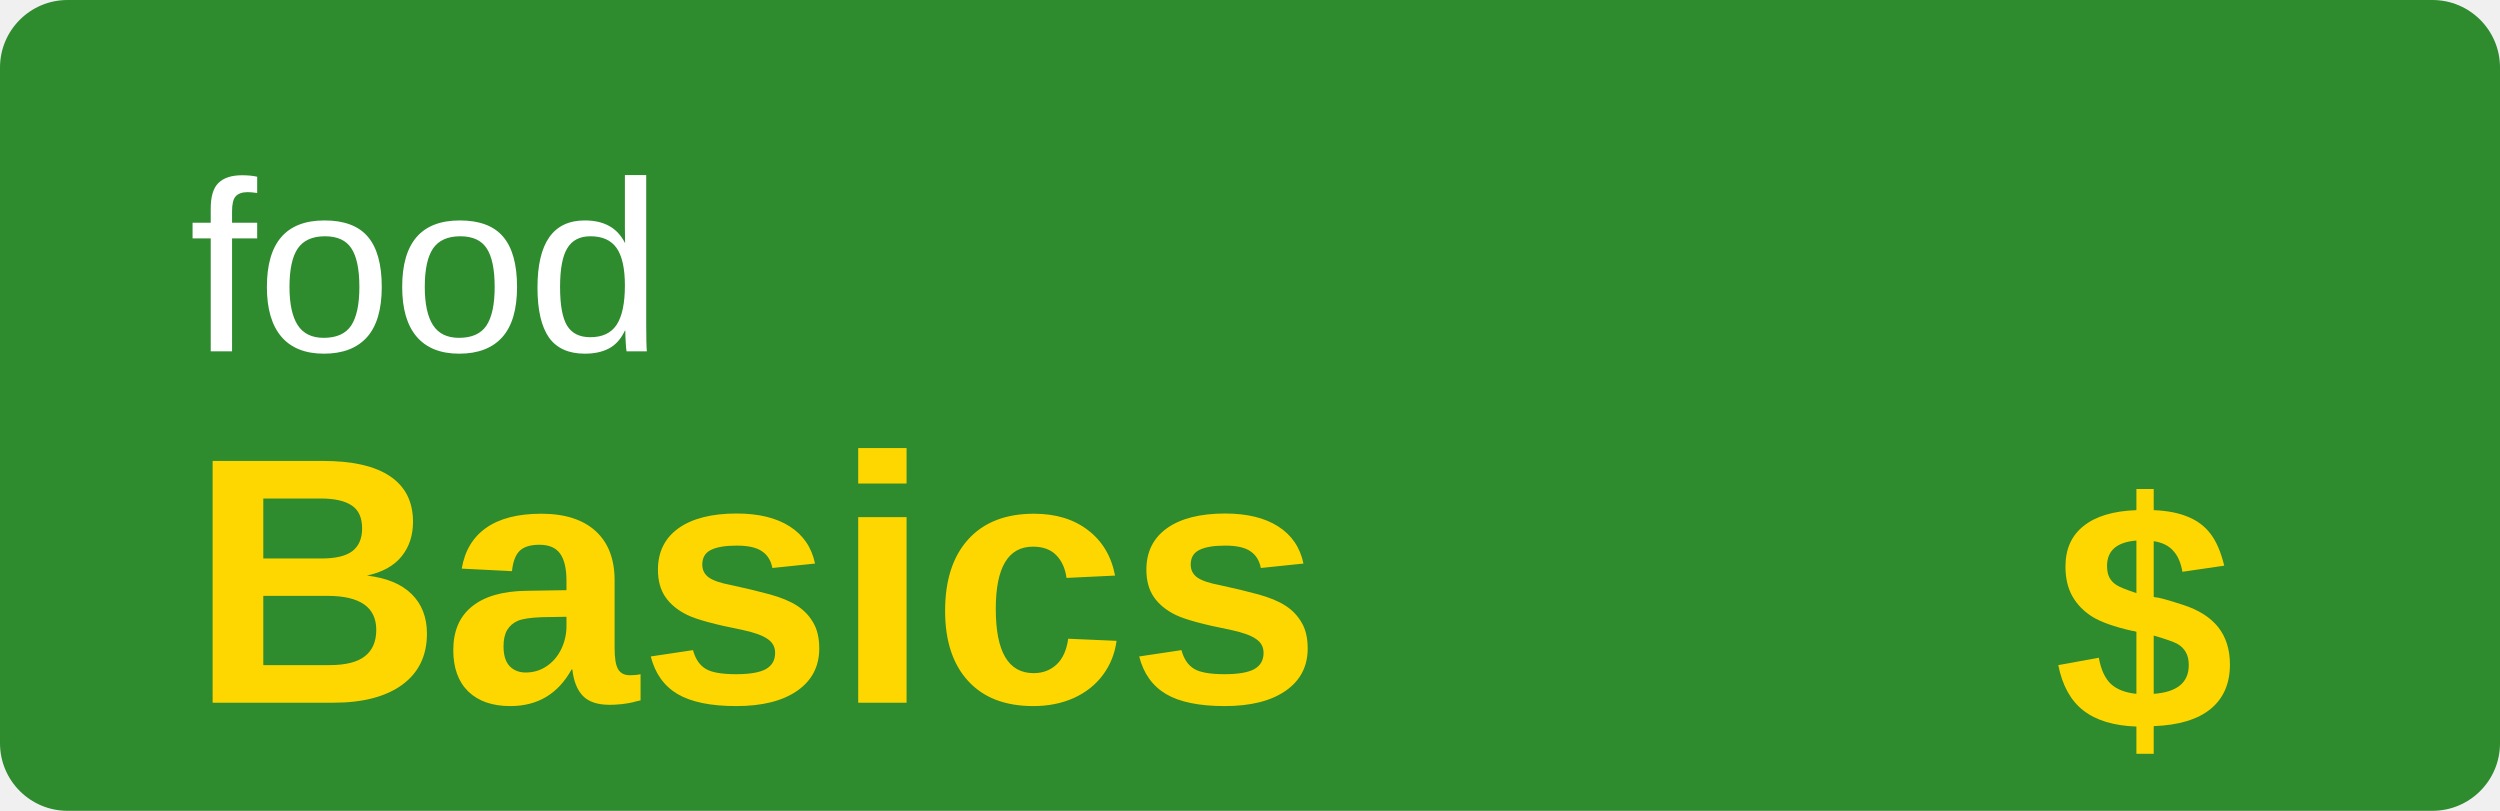
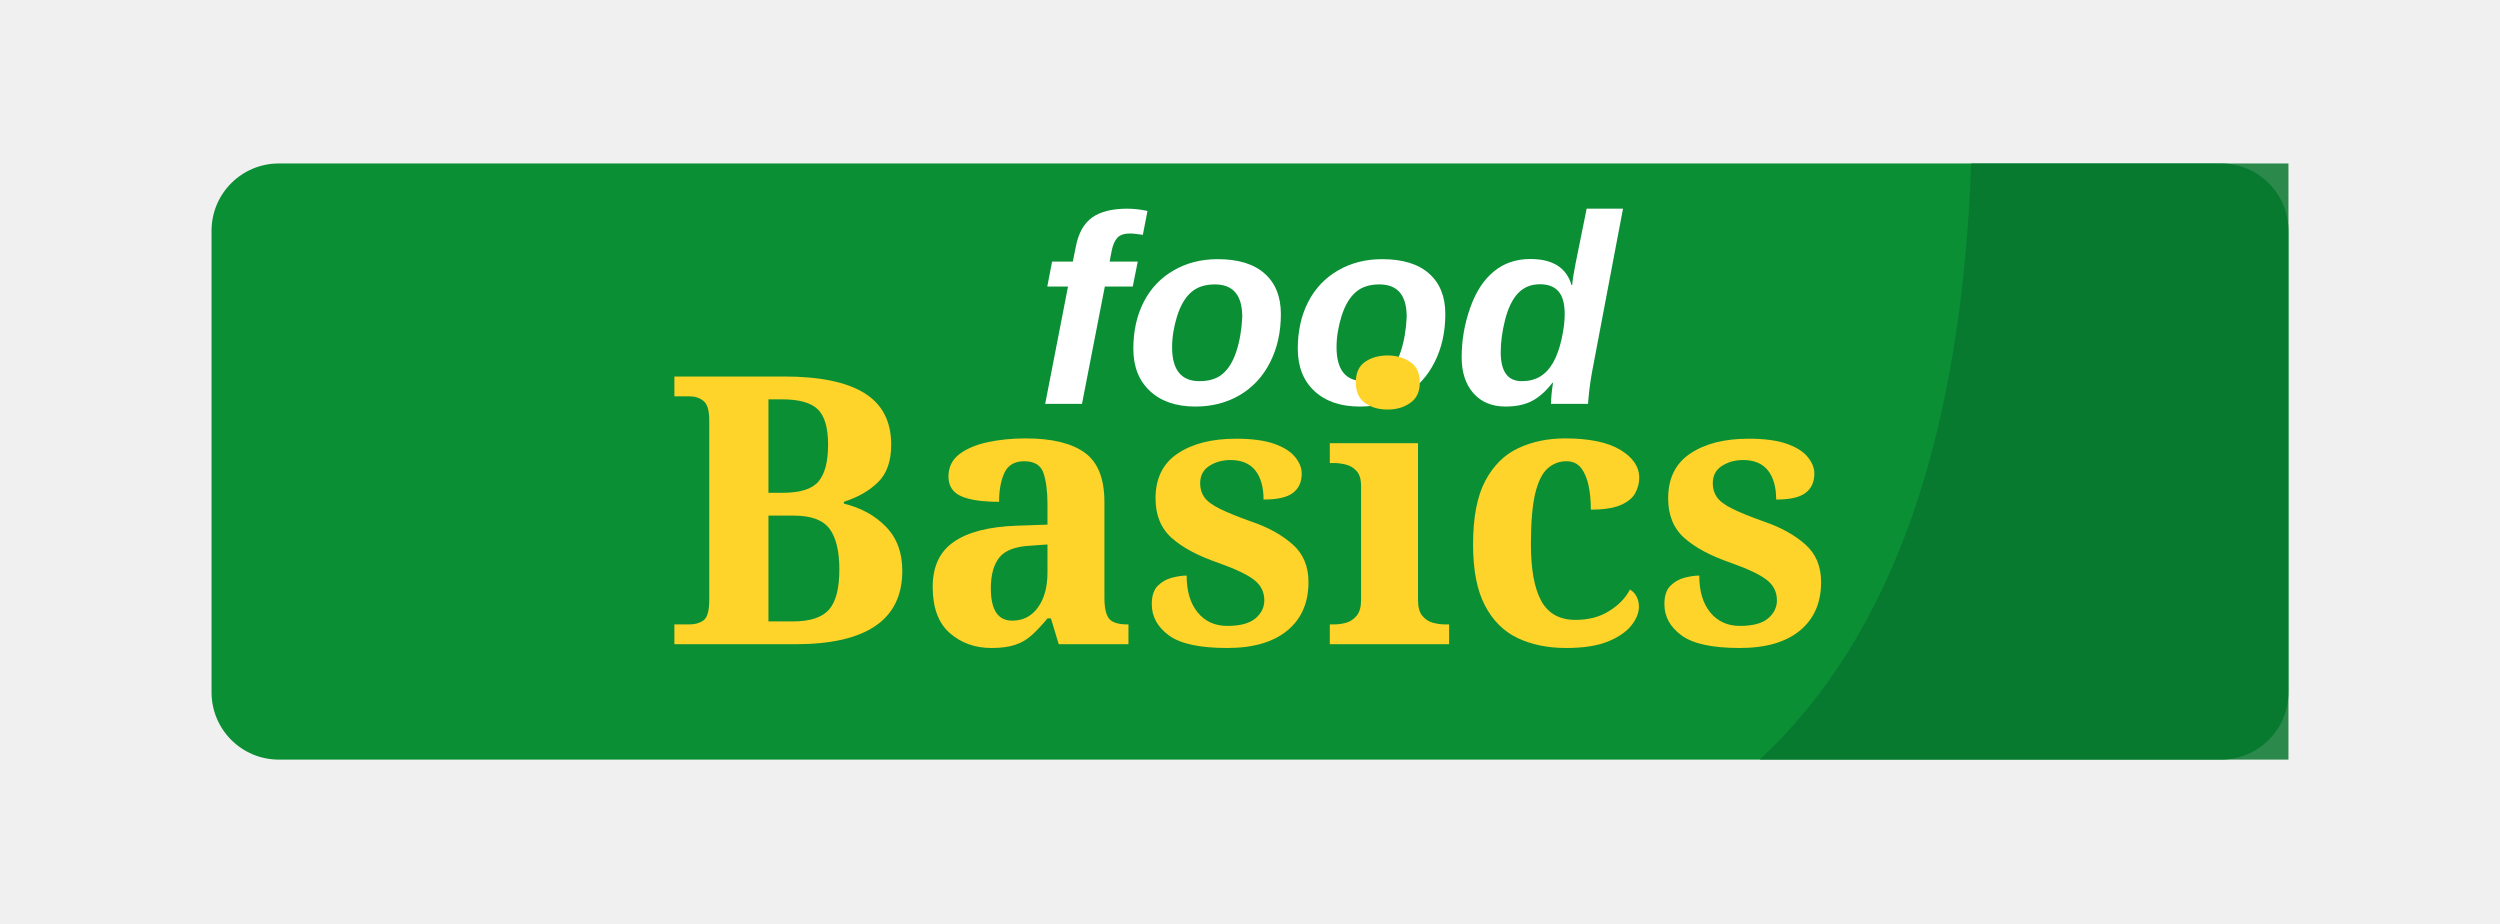
- <svg xmlns="http://www.w3.org/2000/svg" viewBox="0 0 185 60">
-   <rect x="0" y="0" width="185" height="60" rx="5" fill="#2E8B2E" />
-   <text x="14" y="26" font-family="Arial,Helvetica,sans-serif" font-size="18" font-weight="400" fill="white">food</text>
-   <text x="14" y="52" font-family="Arial Black,Arial,sans-serif" font-size="26" font-weight="900" fill="#FFD700">Basics</text>
-   <text x="152" y="54" font-family="Arial Black,Arial,sans-serif" font-size="24" font-weight="900" fill="#FFD700">$</text>
+ <svg xmlns="http://www.w3.org/2000/svg" viewBox="0 0 260 96" role="img" aria-label="Food Basics">
+   <rect x="22" y="17" width="216" height="62" rx="7" fill="#0a8f35" />
+   <path d="M205 17h33v62h-55c14-13 21-34 22-62z" fill="#08772f" opacity=".85" />
+   <text x="138" y="42" text-anchor="middle" font-family="Arial, Helvetica, sans-serif" font-size="28" font-weight="800" font-style="italic" fill="#fff">food</text>
+   <text x="130" y="67" text-anchor="middle" font-family="Georgia, serif" font-size="39" font-weight="700" fill="#ffd42a">Basics</text>
</svg>
